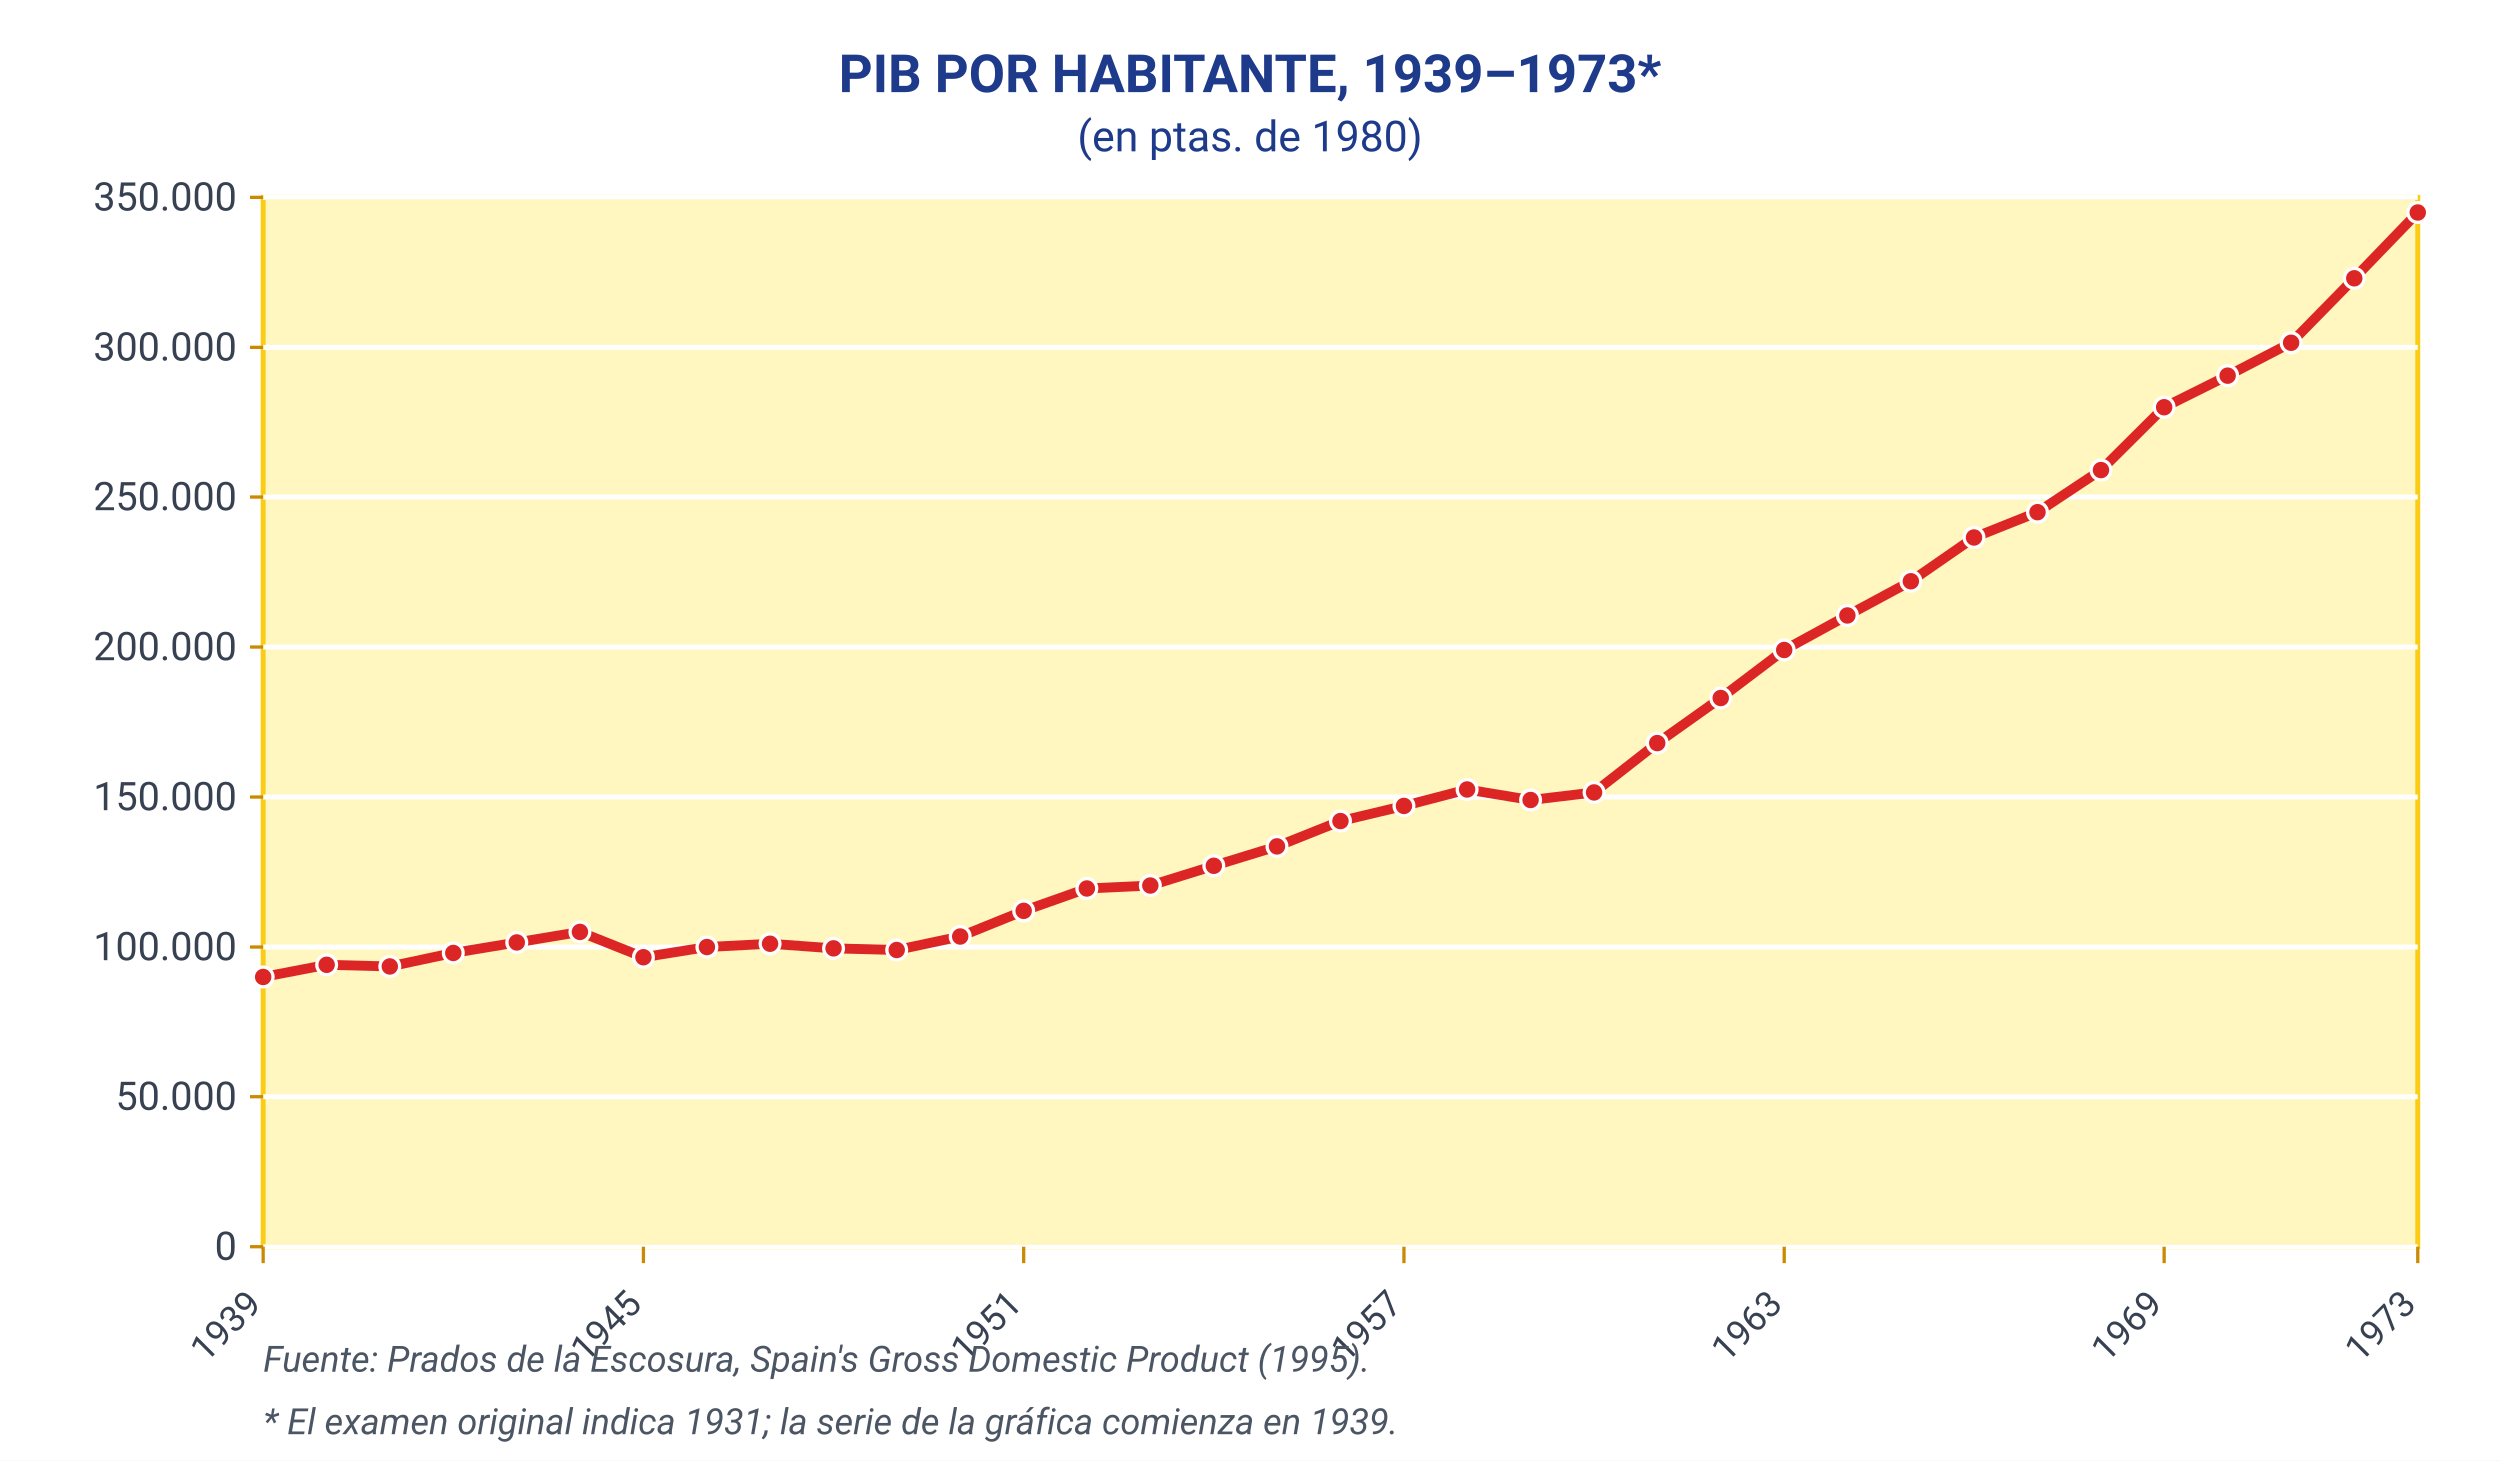
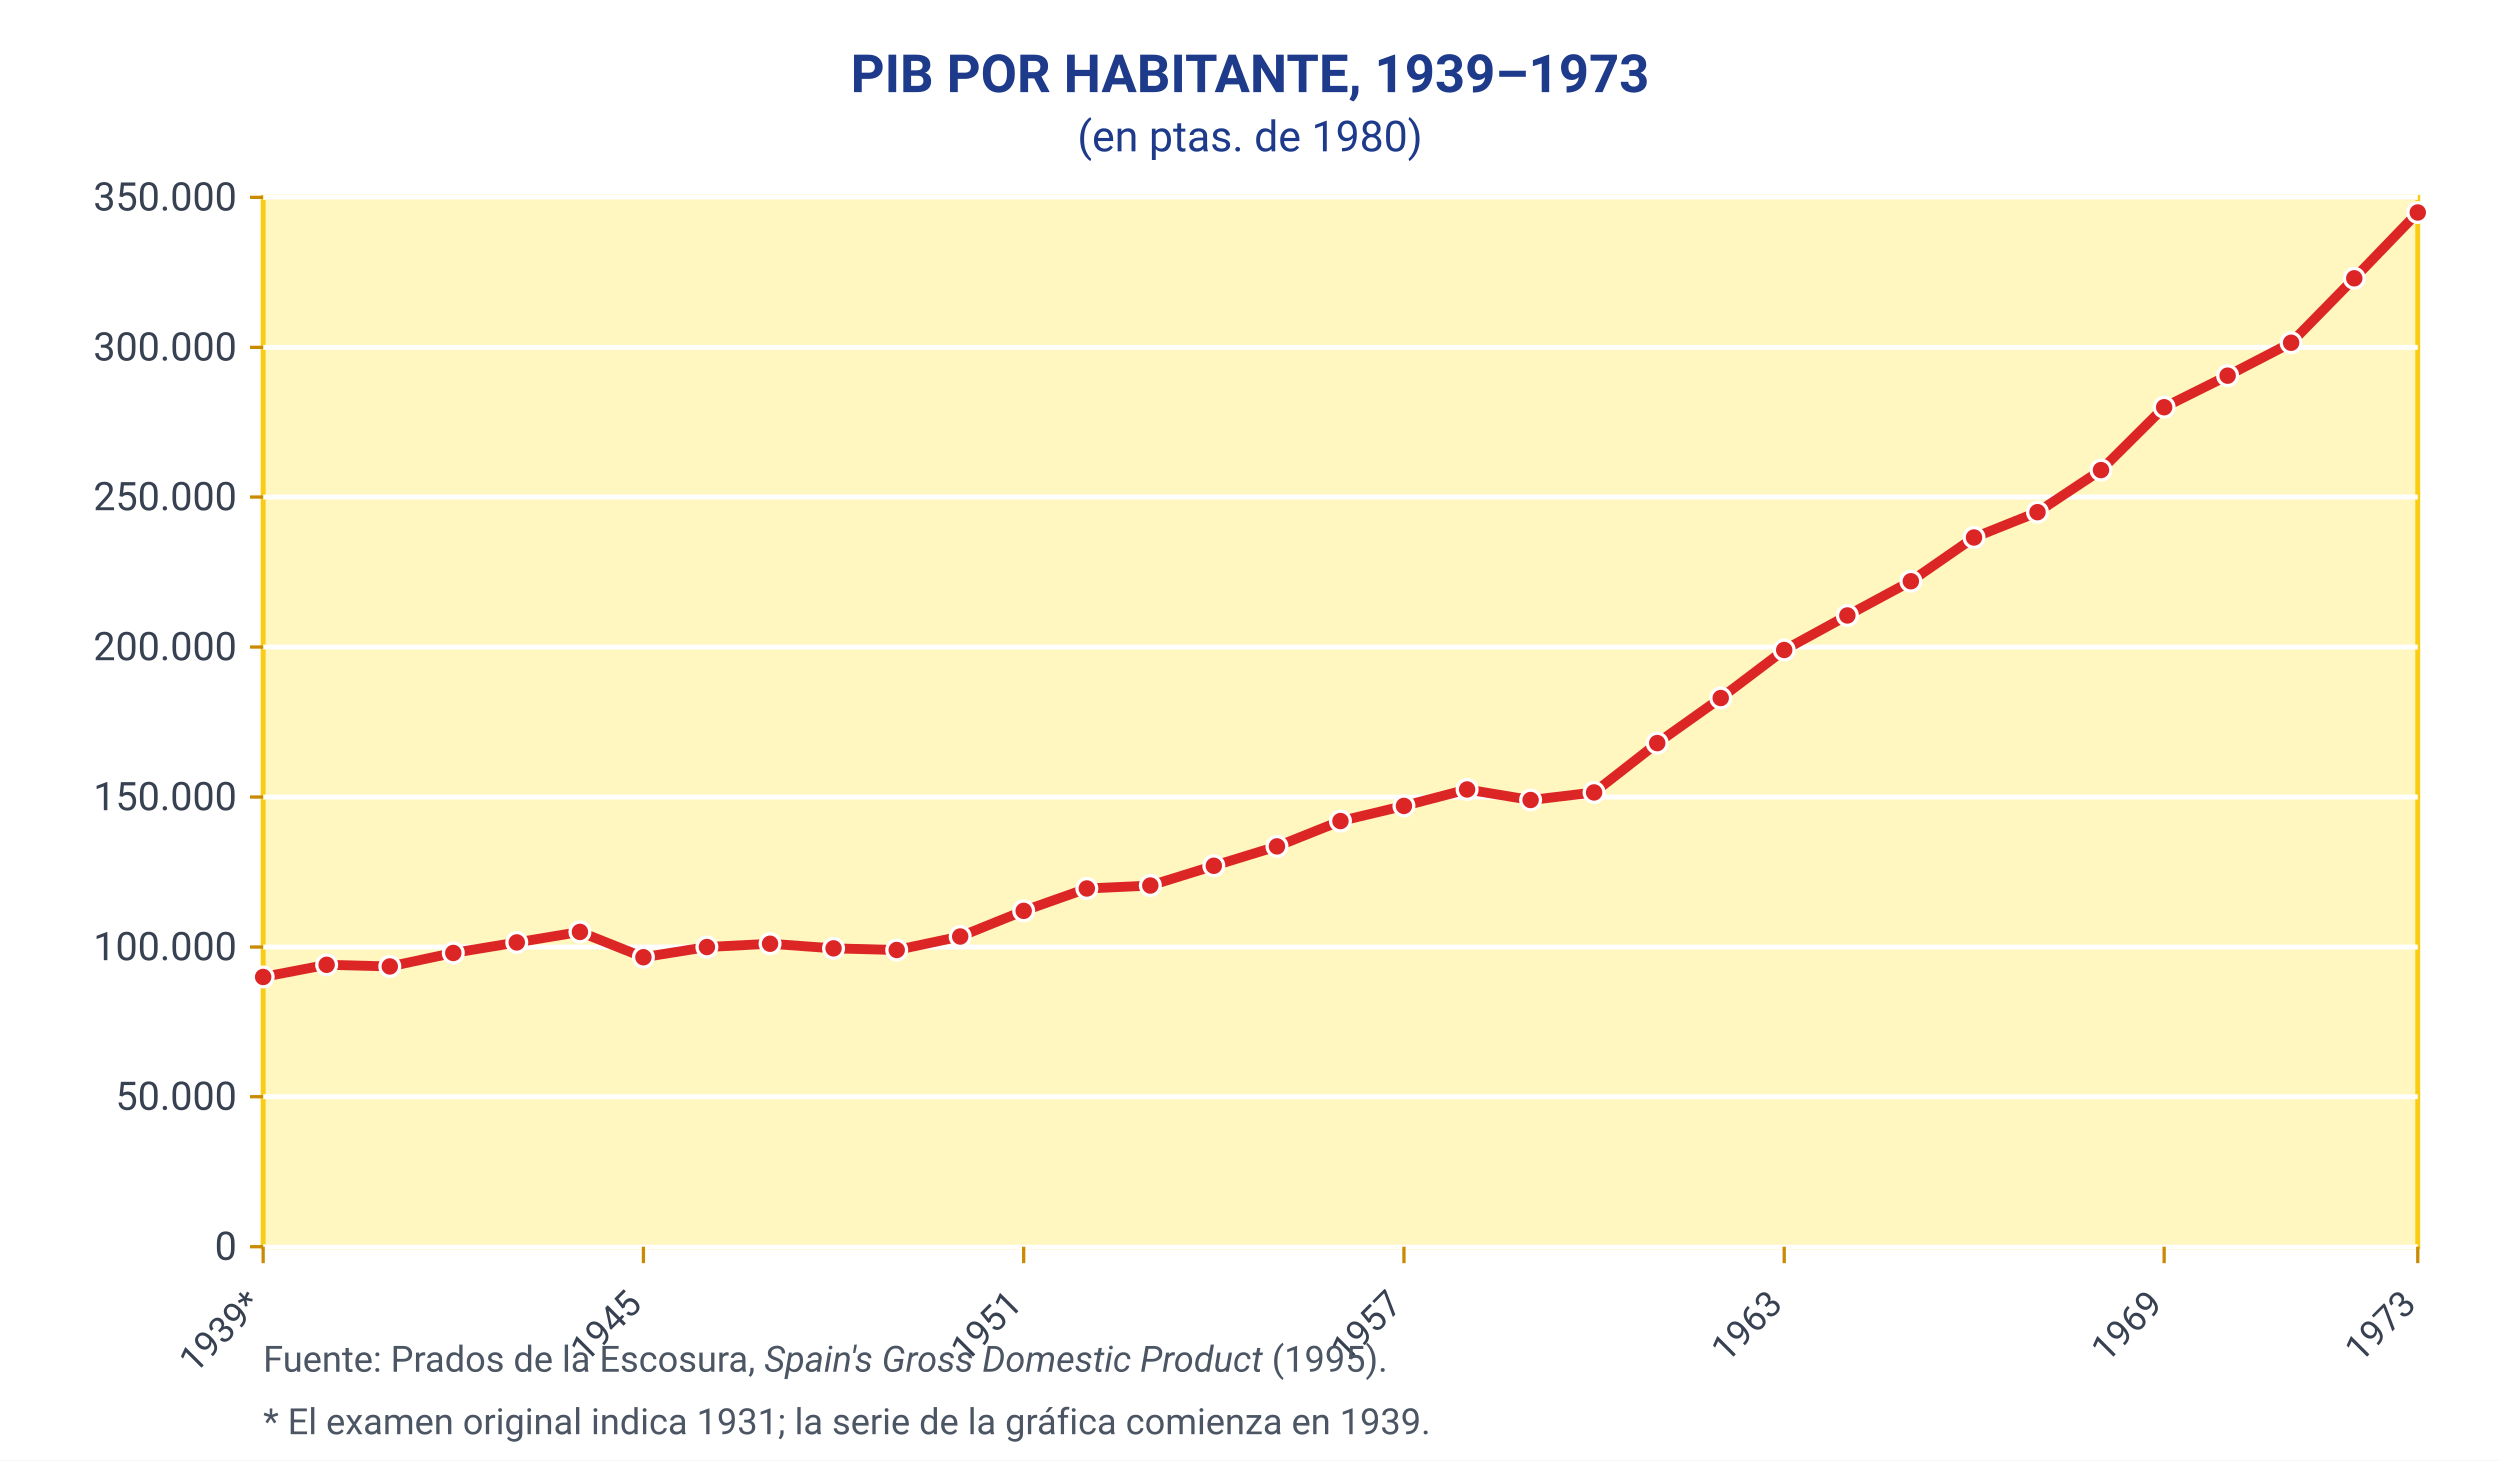
<svg xmlns="http://www.w3.org/2000/svg" width="760" height="444" viewBox="0 0 760 444" role="img" aria-label="PIB por habitante en España, 1939–1973">
  <defs>
    <style>
      text { font-family: -apple-system, BlinkMacSystemFont, "Segoe UI", Roboto, "Helvetica Neue", Arial, sans-serif; }
      .title { font-size: 16px; font-weight: 700; fill: #1e3a8a; text-anchor: middle; }
      .subtitle { font-size: 13px; font-weight: 400; fill: #1e3a8a; text-anchor: middle; }
      .axis-label { font-size: 12px; fill: #374151; }
      .year-label { font-size: 11px; fill: #374151; }
-       .source { font-size: 11px; font-style: italic; fill: #4b5563; }
+       .source { font-size: 11px; fill: #4b5563; }
      .point { cursor: crosshair; outline: none; }
      .hit { fill: transparent; stroke: transparent; }
      .tooltip { visibility: hidden; pointer-events: none; }
      .point:focus .tooltip, .point.is-pressed .tooltip { visibility: visible; }
      @media (hover: hover) { .point:hover .tooltip { visibility: visible; } }
      .tooltip rect { fill: #1f2937; stroke: #fff; stroke-width: 1; rx: 5; }
      .tooltip text { fill: #fff; font-size: 12px; font-weight: 600; }
    </style>
  </defs>
  <rect width="760" height="444" fill="#fff" />
-   <text x="380.0" y="28" class="title">PIB POR HABITANTE, 1939–1973*</text>
+   <text x="380.0" y="28" class="title">PIB POR HABITANTE, 1939–1973</text>
  <text x="380.0" y="46" class="subtitle">(en ptas. de 1980)</text>
  <rect x="80" y="60" width="655" height="319" fill="#fef08a" fill-opacity="0.55" stroke="#facc15" stroke-width="1.5" />
  <line x1="80" y1="379.0" x2="735" y2="379.0" stroke="#ffffff" stroke-width="1.5" />
  <text x="72" y="383.0" class="axis-label" text-anchor="end">0</text>
  <line x1="76" y1="379.0" x2="80" y2="379.0" stroke="#ca8a04" stroke-width="1" />
  <line x1="80" y1="333.4" x2="735" y2="333.4" stroke="#ffffff" stroke-width="1.5" />
  <text x="72" y="337.4" class="axis-label" text-anchor="end">50.000</text>
  <line x1="76" y1="333.4" x2="80" y2="333.4" stroke="#ca8a04" stroke-width="1" />
  <line x1="80" y1="287.9" x2="735" y2="287.9" stroke="#ffffff" stroke-width="1.5" />
  <text x="72" y="291.9" class="axis-label" text-anchor="end">100.000</text>
  <line x1="76" y1="287.9" x2="80" y2="287.9" stroke="#ca8a04" stroke-width="1" />
  <line x1="80" y1="242.3" x2="735" y2="242.3" stroke="#ffffff" stroke-width="1.5" />
  <text x="72" y="246.3" class="axis-label" text-anchor="end">150.000</text>
  <line x1="76" y1="242.3" x2="80" y2="242.3" stroke="#ca8a04" stroke-width="1" />
  <line x1="80" y1="196.7" x2="735" y2="196.7" stroke="#ffffff" stroke-width="1.5" />
  <text x="72" y="200.7" class="axis-label" text-anchor="end">200.000</text>
  <line x1="76" y1="196.7" x2="80" y2="196.7" stroke="#ca8a04" stroke-width="1" />
  <line x1="80" y1="151.1" x2="735" y2="151.1" stroke="#ffffff" stroke-width="1.5" />
  <text x="72" y="155.1" class="axis-label" text-anchor="end">250.000</text>
  <line x1="76" y1="151.1" x2="80" y2="151.1" stroke="#ca8a04" stroke-width="1" />
  <line x1="80" y1="105.6" x2="735" y2="105.6" stroke="#ffffff" stroke-width="1.5" />
  <text x="72" y="109.6" class="axis-label" text-anchor="end">300.000</text>
  <line x1="76" y1="105.6" x2="80" y2="105.6" stroke="#ca8a04" stroke-width="1" />
  <line x1="80" y1="60.0" x2="735" y2="60.0" stroke="#ffffff" stroke-width="1.5" />
  <text x="72" y="64.0" class="axis-label" text-anchor="end">350.000</text>
  <line x1="76" y1="60.0" x2="80" y2="60.0" stroke="#ca8a04" stroke-width="1" />
  <line x1="80.0" y1="379" x2="80.0" y2="384" stroke="#ca8a04" stroke-width="1" />
-   <text x="80.0" y="397" class="year-label" text-anchor="end" transform="rotate(-45, 80.0, 397)">1939</text>
+   <text x="80.0" y="397" class="year-label" text-anchor="end" transform="rotate(-45, 80.0, 397)">1939*</text>
  <line x1="195.6" y1="379" x2="195.6" y2="384" stroke="#ca8a04" stroke-width="1" />
  <text x="195.6" y="397" class="year-label" text-anchor="end" transform="rotate(-45, 195.6, 397)">1945</text>
  <line x1="311.2" y1="379" x2="311.2" y2="384" stroke="#ca8a04" stroke-width="1" />
  <text x="311.2" y="397" class="year-label" text-anchor="end" transform="rotate(-45, 311.2, 397)">1951</text>
  <line x1="426.8" y1="379" x2="426.8" y2="384" stroke="#ca8a04" stroke-width="1" />
  <text x="426.8" y="397" class="year-label" text-anchor="end" transform="rotate(-45, 426.8, 397)">1957</text>
  <line x1="542.4" y1="379" x2="542.4" y2="384" stroke="#ca8a04" stroke-width="1" />
  <text x="542.4" y="397" class="year-label" text-anchor="end" transform="rotate(-45, 542.4, 397)">1963</text>
  <line x1="657.9" y1="379" x2="657.9" y2="384" stroke="#ca8a04" stroke-width="1" />
  <text x="657.9" y="397" class="year-label" text-anchor="end" transform="rotate(-45, 657.9, 397)">1969</text>
  <line x1="735.0" y1="379" x2="735.0" y2="384" stroke="#ca8a04" stroke-width="1" />
  <text x="735.0" y="397" class="year-label" text-anchor="end" transform="rotate(-45, 735.0, 397)">1973</text>
  <polyline fill="none" stroke="#dc2626" stroke-width="3" stroke-linecap="round" stroke-linejoin="round" points="80.0,297.0 99.3,293.3 118.5,293.8 137.8,289.7 157.1,286.5 176.3,283.3 195.6,291.0 214.9,287.9 234.1,286.9 253.4,288.3 272.6,288.8 291.9,284.7 311.2,276.9 330.4,270.1 349.7,269.2 369.0,263.2 388.2,257.3 407.5,249.6 426.8,245.0 446.0,240.0 465.3,243.2 484.6,240.9 503.8,225.9 523.1,212.2 542.4,197.6 561.6,187.1 580.9,176.7 600.1,163.4 619.4,155.7 638.7,142.9 657.9,123.8 677.2,114.2 696.5,104.2 715.7,84.6 735.0,64.6" />
-   <g class="point" tabindex="0" role="graphics-symbol" aria-label="1939: aproximadamente 90.000 pesetas constantes de 1980">
+   <g class="point" tabindex="0" role="graphics-symbol" aria-label="1939*: aproximadamente 90.000 pesetas constantes de 1980">
    <circle class="hit" cx="80.0" cy="297.0" r="8" />
    <circle cx="80.0" cy="297.0" r="3" fill="#dc2626" stroke="#fff" stroke-width="1" />
    <g class="tooltip" transform="translate(80.0 255.0)">
      <rect width="142" height="32" />
-       <text x="8" y="21">1939 · ~90.000 ptas.</text>
+       <text x="8" y="21">1939* · ~90.000 ptas.</text>
    </g>
  </g>
  <g class="point" tabindex="0" role="graphics-symbol" aria-label="1940: aproximadamente 94.000 pesetas constantes de 1980">
    <circle class="hit" cx="99.3" cy="293.3" r="8" />
    <circle cx="99.3" cy="293.3" r="3" fill="#dc2626" stroke="#fff" stroke-width="1" />
    <g class="tooltip" transform="translate(80.0 251.3)">
      <rect width="142" height="32" />
      <text x="8" y="21">1940 · ~94.000 ptas.</text>
    </g>
  </g>
  <g class="point" tabindex="0" role="graphics-symbol" aria-label="1941: aproximadamente 93.500 pesetas constantes de 1980">
    <circle class="hit" cx="118.5" cy="293.8" r="8" />
    <circle cx="118.5" cy="293.8" r="3" fill="#dc2626" stroke="#fff" stroke-width="1" />
    <g class="tooltip" transform="translate(80.0 251.8)">
      <rect width="142" height="32" />
      <text x="8" y="21">1941 · ~93.500 ptas.</text>
    </g>
  </g>
  <g class="point" tabindex="0" role="graphics-symbol" aria-label="1942: aproximadamente 98.000 pesetas constantes de 1980">
    <circle class="hit" cx="137.8" cy="289.7" r="8" />
    <circle cx="137.8" cy="289.7" r="3" fill="#dc2626" stroke="#fff" stroke-width="1" />
    <g class="tooltip" transform="translate(80.0 247.7)">
      <rect width="142" height="32" />
      <text x="8" y="21">1942 · ~98.000 ptas.</text>
    </g>
  </g>
  <g class="point" tabindex="0" role="graphics-symbol" aria-label="1943: aproximadamente 101.500 pesetas constantes de 1980">
    <circle class="hit" cx="157.1" cy="286.5" r="8" />
    <circle cx="157.1" cy="286.5" r="3" fill="#dc2626" stroke="#fff" stroke-width="1" />
    <g class="tooltip" transform="translate(92.1 244.5)">
      <rect width="142" height="32" />
      <text x="8" y="21">1943 · ~101.500 ptas.</text>
    </g>
  </g>
  <g class="point" tabindex="0" role="graphics-symbol" aria-label="1944: aproximadamente 105.000 pesetas constantes de 1980">
    <circle class="hit" cx="176.3" cy="283.3" r="8" />
    <circle cx="176.3" cy="283.3" r="3" fill="#dc2626" stroke="#fff" stroke-width="1" />
    <g class="tooltip" transform="translate(111.3 241.3)">
      <rect width="142" height="32" />
      <text x="8" y="21">1944 · ~105.000 ptas.</text>
    </g>
  </g>
  <g class="point" tabindex="0" role="graphics-symbol" aria-label="1945: aproximadamente 96.500 pesetas constantes de 1980">
    <circle class="hit" cx="195.6" cy="291.0" r="8" />
    <circle cx="195.6" cy="291.0" r="3" fill="#dc2626" stroke="#fff" stroke-width="1" />
    <g class="tooltip" transform="translate(130.6 249.0)">
      <rect width="142" height="32" />
      <text x="8" y="21">1945 · ~96.500 ptas.</text>
    </g>
  </g>
  <g class="point" tabindex="0" role="graphics-symbol" aria-label="1946: aproximadamente 100.000 pesetas constantes de 1980">
    <circle class="hit" cx="214.9" cy="287.9" r="8" />
    <circle cx="214.9" cy="287.9" r="3" fill="#dc2626" stroke="#fff" stroke-width="1" />
    <g class="tooltip" transform="translate(149.9 245.9)">
      <rect width="142" height="32" />
      <text x="8" y="21">1946 · ~100.000 ptas.</text>
    </g>
  </g>
  <g class="point" tabindex="0" role="graphics-symbol" aria-label="1947: aproximadamente 101.000 pesetas constantes de 1980">
    <circle class="hit" cx="234.1" cy="286.9" r="8" />
    <circle cx="234.1" cy="286.9" r="3" fill="#dc2626" stroke="#fff" stroke-width="1" />
    <g class="tooltip" transform="translate(169.1 244.9)">
      <rect width="142" height="32" />
      <text x="8" y="21">1947 · ~101.000 ptas.</text>
    </g>
  </g>
  <g class="point" tabindex="0" role="graphics-symbol" aria-label="1948: aproximadamente 99.500 pesetas constantes de 1980">
    <circle class="hit" cx="253.4" cy="288.3" r="8" />
    <circle cx="253.4" cy="288.3" r="3" fill="#dc2626" stroke="#fff" stroke-width="1" />
    <g class="tooltip" transform="translate(188.4 246.3)">
      <rect width="142" height="32" />
      <text x="8" y="21">1948 · ~99.500 ptas.</text>
    </g>
  </g>
  <g class="point" tabindex="0" role="graphics-symbol" aria-label="1949: aproximadamente 99.000 pesetas constantes de 1980">
    <circle class="hit" cx="272.6" cy="288.8" r="8" />
    <circle cx="272.6" cy="288.8" r="3" fill="#dc2626" stroke="#fff" stroke-width="1" />
    <g class="tooltip" transform="translate(207.6 246.8)">
      <rect width="142" height="32" />
      <text x="8" y="21">1949 · ~99.000 ptas.</text>
    </g>
  </g>
  <g class="point" tabindex="0" role="graphics-symbol" aria-label="1950: aproximadamente 103.500 pesetas constantes de 1980">
    <circle class="hit" cx="291.9" cy="284.7" r="8" />
    <circle cx="291.9" cy="284.7" r="3" fill="#dc2626" stroke="#fff" stroke-width="1" />
    <g class="tooltip" transform="translate(226.9 242.7)">
      <rect width="142" height="32" />
      <text x="8" y="21">1950 · ~103.500 ptas.</text>
    </g>
  </g>
  <g class="point" tabindex="0" role="graphics-symbol" aria-label="1951: aproximadamente 112.000 pesetas constantes de 1980">
    <circle class="hit" cx="311.2" cy="276.9" r="8" />
    <circle cx="311.2" cy="276.9" r="3" fill="#dc2626" stroke="#fff" stroke-width="1" />
    <g class="tooltip" transform="translate(246.2 234.9)">
      <rect width="142" height="32" />
      <text x="8" y="21">1951 · ~112.000 ptas.</text>
    </g>
  </g>
  <g class="point" tabindex="0" role="graphics-symbol" aria-label="1952: aproximadamente 119.500 pesetas constantes de 1980">
    <circle class="hit" cx="330.4" cy="270.1" r="8" />
    <circle cx="330.4" cy="270.1" r="3" fill="#dc2626" stroke="#fff" stroke-width="1" />
    <g class="tooltip" transform="translate(265.4 228.1)">
      <rect width="142" height="32" />
      <text x="8" y="21">1952 · ~119.500 ptas.</text>
    </g>
  </g>
  <g class="point" tabindex="0" role="graphics-symbol" aria-label="1953: aproximadamente 120.500 pesetas constantes de 1980">
    <circle class="hit" cx="349.7" cy="269.2" r="8" />
    <circle cx="349.7" cy="269.2" r="3" fill="#dc2626" stroke="#fff" stroke-width="1" />
    <g class="tooltip" transform="translate(284.7 227.2)">
      <rect width="142" height="32" />
      <text x="8" y="21">1953 · ~120.500 ptas.</text>
    </g>
  </g>
  <g class="point" tabindex="0" role="graphics-symbol" aria-label="1954: aproximadamente 127.000 pesetas constantes de 1980">
    <circle class="hit" cx="369.0" cy="263.2" r="8" />
    <circle cx="369.0" cy="263.2" r="3" fill="#dc2626" stroke="#fff" stroke-width="1" />
    <g class="tooltip" transform="translate(304.0 221.2)">
      <rect width="142" height="32" />
      <text x="8" y="21">1954 · ~127.000 ptas.</text>
    </g>
  </g>
  <g class="point" tabindex="0" role="graphics-symbol" aria-label="1955: aproximadamente 133.500 pesetas constantes de 1980">
    <circle class="hit" cx="388.2" cy="257.3" r="8" />
    <circle cx="388.2" cy="257.3" r="3" fill="#dc2626" stroke="#fff" stroke-width="1" />
    <g class="tooltip" transform="translate(323.2 215.3)">
      <rect width="142" height="32" />
      <text x="8" y="21">1955 · ~133.500 ptas.</text>
    </g>
  </g>
  <g class="point" tabindex="0" role="graphics-symbol" aria-label="1956: aproximadamente 142.000 pesetas constantes de 1980">
    <circle class="hit" cx="407.5" cy="249.6" r="8" />
    <circle cx="407.5" cy="249.6" r="3" fill="#dc2626" stroke="#fff" stroke-width="1" />
    <g class="tooltip" transform="translate(342.5 207.6)">
      <rect width="142" height="32" />
      <text x="8" y="21">1956 · ~142.000 ptas.</text>
    </g>
  </g>
  <g class="point" tabindex="0" role="graphics-symbol" aria-label="1957: aproximadamente 147.000 pesetas constantes de 1980">
    <circle class="hit" cx="426.8" cy="245.0" r="8" />
    <circle cx="426.8" cy="245.0" r="3" fill="#dc2626" stroke="#fff" stroke-width="1" />
    <g class="tooltip" transform="translate(361.8 203.0)">
      <rect width="142" height="32" />
      <text x="8" y="21">1957 · ~147.000 ptas.</text>
    </g>
  </g>
  <g class="point" tabindex="0" role="graphics-symbol" aria-label="1958: aproximadamente 152.500 pesetas constantes de 1980">
    <circle class="hit" cx="446.0" cy="240.0" r="8" />
    <circle cx="446.0" cy="240.0" r="3" fill="#dc2626" stroke="#fff" stroke-width="1" />
    <g class="tooltip" transform="translate(381.0 198.0)">
      <rect width="142" height="32" />
      <text x="8" y="21">1958 · ~152.500 ptas.</text>
    </g>
  </g>
  <g class="point" tabindex="0" role="graphics-symbol" aria-label="1959: aproximadamente 149.000 pesetas constantes de 1980">
    <circle class="hit" cx="465.3" cy="243.2" r="8" />
    <circle cx="465.3" cy="243.2" r="3" fill="#dc2626" stroke="#fff" stroke-width="1" />
    <g class="tooltip" transform="translate(400.3 201.2)">
      <rect width="142" height="32" />
      <text x="8" y="21">1959 · ~149.000 ptas.</text>
    </g>
  </g>
  <g class="point" tabindex="0" role="graphics-symbol" aria-label="1960: aproximadamente 151.500 pesetas constantes de 1980">
    <circle class="hit" cx="484.6" cy="240.9" r="8" />
    <circle cx="484.6" cy="240.9" r="3" fill="#dc2626" stroke="#fff" stroke-width="1" />
    <g class="tooltip" transform="translate(419.6 198.9)">
      <rect width="142" height="32" />
      <text x="8" y="21">1960 · ~151.500 ptas.</text>
    </g>
  </g>
  <g class="point" tabindex="0" role="graphics-symbol" aria-label="1961: aproximadamente 168.000 pesetas constantes de 1980">
    <circle class="hit" cx="503.8" cy="225.9" r="8" />
    <circle cx="503.8" cy="225.9" r="3" fill="#dc2626" stroke="#fff" stroke-width="1" />
    <g class="tooltip" transform="translate(438.8 183.9)">
      <rect width="142" height="32" />
      <text x="8" y="21">1961 · ~168.000 ptas.</text>
    </g>
  </g>
  <g class="point" tabindex="0" role="graphics-symbol" aria-label="1962: aproximadamente 183.000 pesetas constantes de 1980">
    <circle class="hit" cx="523.1" cy="212.2" r="8" />
    <circle cx="523.1" cy="212.2" r="3" fill="#dc2626" stroke="#fff" stroke-width="1" />
    <g class="tooltip" transform="translate(458.1 170.2)">
      <rect width="142" height="32" />
      <text x="8" y="21">1962 · ~183.000 ptas.</text>
    </g>
  </g>
  <g class="point" tabindex="0" role="graphics-symbol" aria-label="1963: aproximadamente 199.000 pesetas constantes de 1980">
    <circle class="hit" cx="542.4" cy="197.6" r="8" />
    <circle cx="542.4" cy="197.6" r="3" fill="#dc2626" stroke="#fff" stroke-width="1" />
    <g class="tooltip" transform="translate(477.4 155.6)">
      <rect width="142" height="32" />
      <text x="8" y="21">1963 · ~199.000 ptas.</text>
    </g>
  </g>
  <g class="point" tabindex="0" role="graphics-symbol" aria-label="1964: aproximadamente 210.500 pesetas constantes de 1980">
    <circle class="hit" cx="561.6" cy="187.1" r="8" />
    <circle cx="561.6" cy="187.1" r="3" fill="#dc2626" stroke="#fff" stroke-width="1" />
    <g class="tooltip" transform="translate(496.6 145.1)">
      <rect width="142" height="32" />
      <text x="8" y="21">1964 · ~210.500 ptas.</text>
    </g>
  </g>
  <g class="point" tabindex="0" role="graphics-symbol" aria-label="1965: aproximadamente 222.000 pesetas constantes de 1980">
    <circle class="hit" cx="580.9" cy="176.7" r="8" />
    <circle cx="580.9" cy="176.7" r="3" fill="#dc2626" stroke="#fff" stroke-width="1" />
    <g class="tooltip" transform="translate(515.9 134.7)">
      <rect width="142" height="32" />
      <text x="8" y="21">1965 · ~222.000 ptas.</text>
    </g>
  </g>
  <g class="point" tabindex="0" role="graphics-symbol" aria-label="1966: aproximadamente 236.500 pesetas constantes de 1980">
    <circle class="hit" cx="600.1" cy="163.4" r="8" />
    <circle cx="600.1" cy="163.4" r="3" fill="#dc2626" stroke="#fff" stroke-width="1" />
    <g class="tooltip" transform="translate(535.1 121.4)">
      <rect width="142" height="32" />
      <text x="8" y="21">1966 · ~236.500 ptas.</text>
    </g>
  </g>
  <g class="point" tabindex="0" role="graphics-symbol" aria-label="1967: aproximadamente 245.000 pesetas constantes de 1980">
    <circle class="hit" cx="619.4" cy="155.7" r="8" />
    <circle cx="619.4" cy="155.7" r="3" fill="#dc2626" stroke="#fff" stroke-width="1" />
    <g class="tooltip" transform="translate(554.4 113.7)">
      <rect width="142" height="32" />
      <text x="8" y="21">1967 · ~245.000 ptas.</text>
    </g>
  </g>
  <g class="point" tabindex="0" role="graphics-symbol" aria-label="1968: aproximadamente 259.000 pesetas constantes de 1980">
    <circle class="hit" cx="638.7" cy="142.9" r="8" />
    <circle cx="638.7" cy="142.9" r="3" fill="#dc2626" stroke="#fff" stroke-width="1" />
    <g class="tooltip" transform="translate(573.7 100.9)">
      <rect width="142" height="32" />
      <text x="8" y="21">1968 · ~259.000 ptas.</text>
    </g>
  </g>
  <g class="point" tabindex="0" role="graphics-symbol" aria-label="1969: aproximadamente 280.000 pesetas constantes de 1980">
    <circle class="hit" cx="657.9" cy="123.8" r="8" />
    <circle cx="657.9" cy="123.8" r="3" fill="#dc2626" stroke="#fff" stroke-width="1" />
    <g class="tooltip" transform="translate(592.9 81.8)">
      <rect width="142" height="32" />
      <text x="8" y="21">1969 · ~280.000 ptas.</text>
    </g>
  </g>
  <g class="point" tabindex="0" role="graphics-symbol" aria-label="1970: aproximadamente 290.500 pesetas constantes de 1980">
    <circle class="hit" cx="677.2" cy="114.2" r="8" />
    <circle cx="677.2" cy="114.2" r="3" fill="#dc2626" stroke="#fff" stroke-width="1" />
    <g class="tooltip" transform="translate(610.0 72.2)">
      <rect width="142" height="32" />
      <text x="8" y="21">1970 · ~290.500 ptas.</text>
    </g>
  </g>
  <g class="point" tabindex="0" role="graphics-symbol" aria-label="1971: aproximadamente 301.500 pesetas constantes de 1980">
    <circle class="hit" cx="696.5" cy="104.2" r="8" />
    <circle cx="696.5" cy="104.2" r="3" fill="#dc2626" stroke="#fff" stroke-width="1" />
    <g class="tooltip" transform="translate(610.0 64.0)">
      <rect width="142" height="32" />
      <text x="8" y="21">1971 · ~301.500 ptas.</text>
    </g>
  </g>
  <g class="point" tabindex="0" role="graphics-symbol" aria-label="1972: aproximadamente 323.000 pesetas constantes de 1980">
    <circle class="hit" cx="715.7" cy="84.6" r="8" />
    <circle cx="715.7" cy="84.6" r="3" fill="#dc2626" stroke="#fff" stroke-width="1" />
    <g class="tooltip" transform="translate(610.0 64.0)">
      <rect width="142" height="32" />
      <text x="8" y="21">1972 · ~323.000 ptas.</text>
    </g>
  </g>
  <g class="point" tabindex="0" role="graphics-symbol" aria-label="1973: aproximadamente 345.000 pesetas constantes de 1980">
    <circle class="hit" cx="735.0" cy="64.6" r="8" />
    <circle cx="735.0" cy="64.6" r="3" fill="#dc2626" stroke="#fff" stroke-width="1" />
    <g class="tooltip" transform="translate(610.0 64.0)">
      <rect width="142" height="32" />
      <text x="8" y="21">1973 · ~345.000 ptas.</text>
    </g>
  </g>
-   <text x="80" y="417" class="source">Fuente: Prados de la Escosura, Spain's Gross Domestic Product (1995).</text>
+   <text x="80" y="417" class="source" font-style="normal">Fuente: Prados de la Escosura, <tspan font-style="italic">Spain's Gross Domestic Product</tspan> (1995).</text>
  <text x="80" y="436" class="source">* El examen original indica 1931; la serie de la gráfica comienza en 1939.</text>
</svg>
